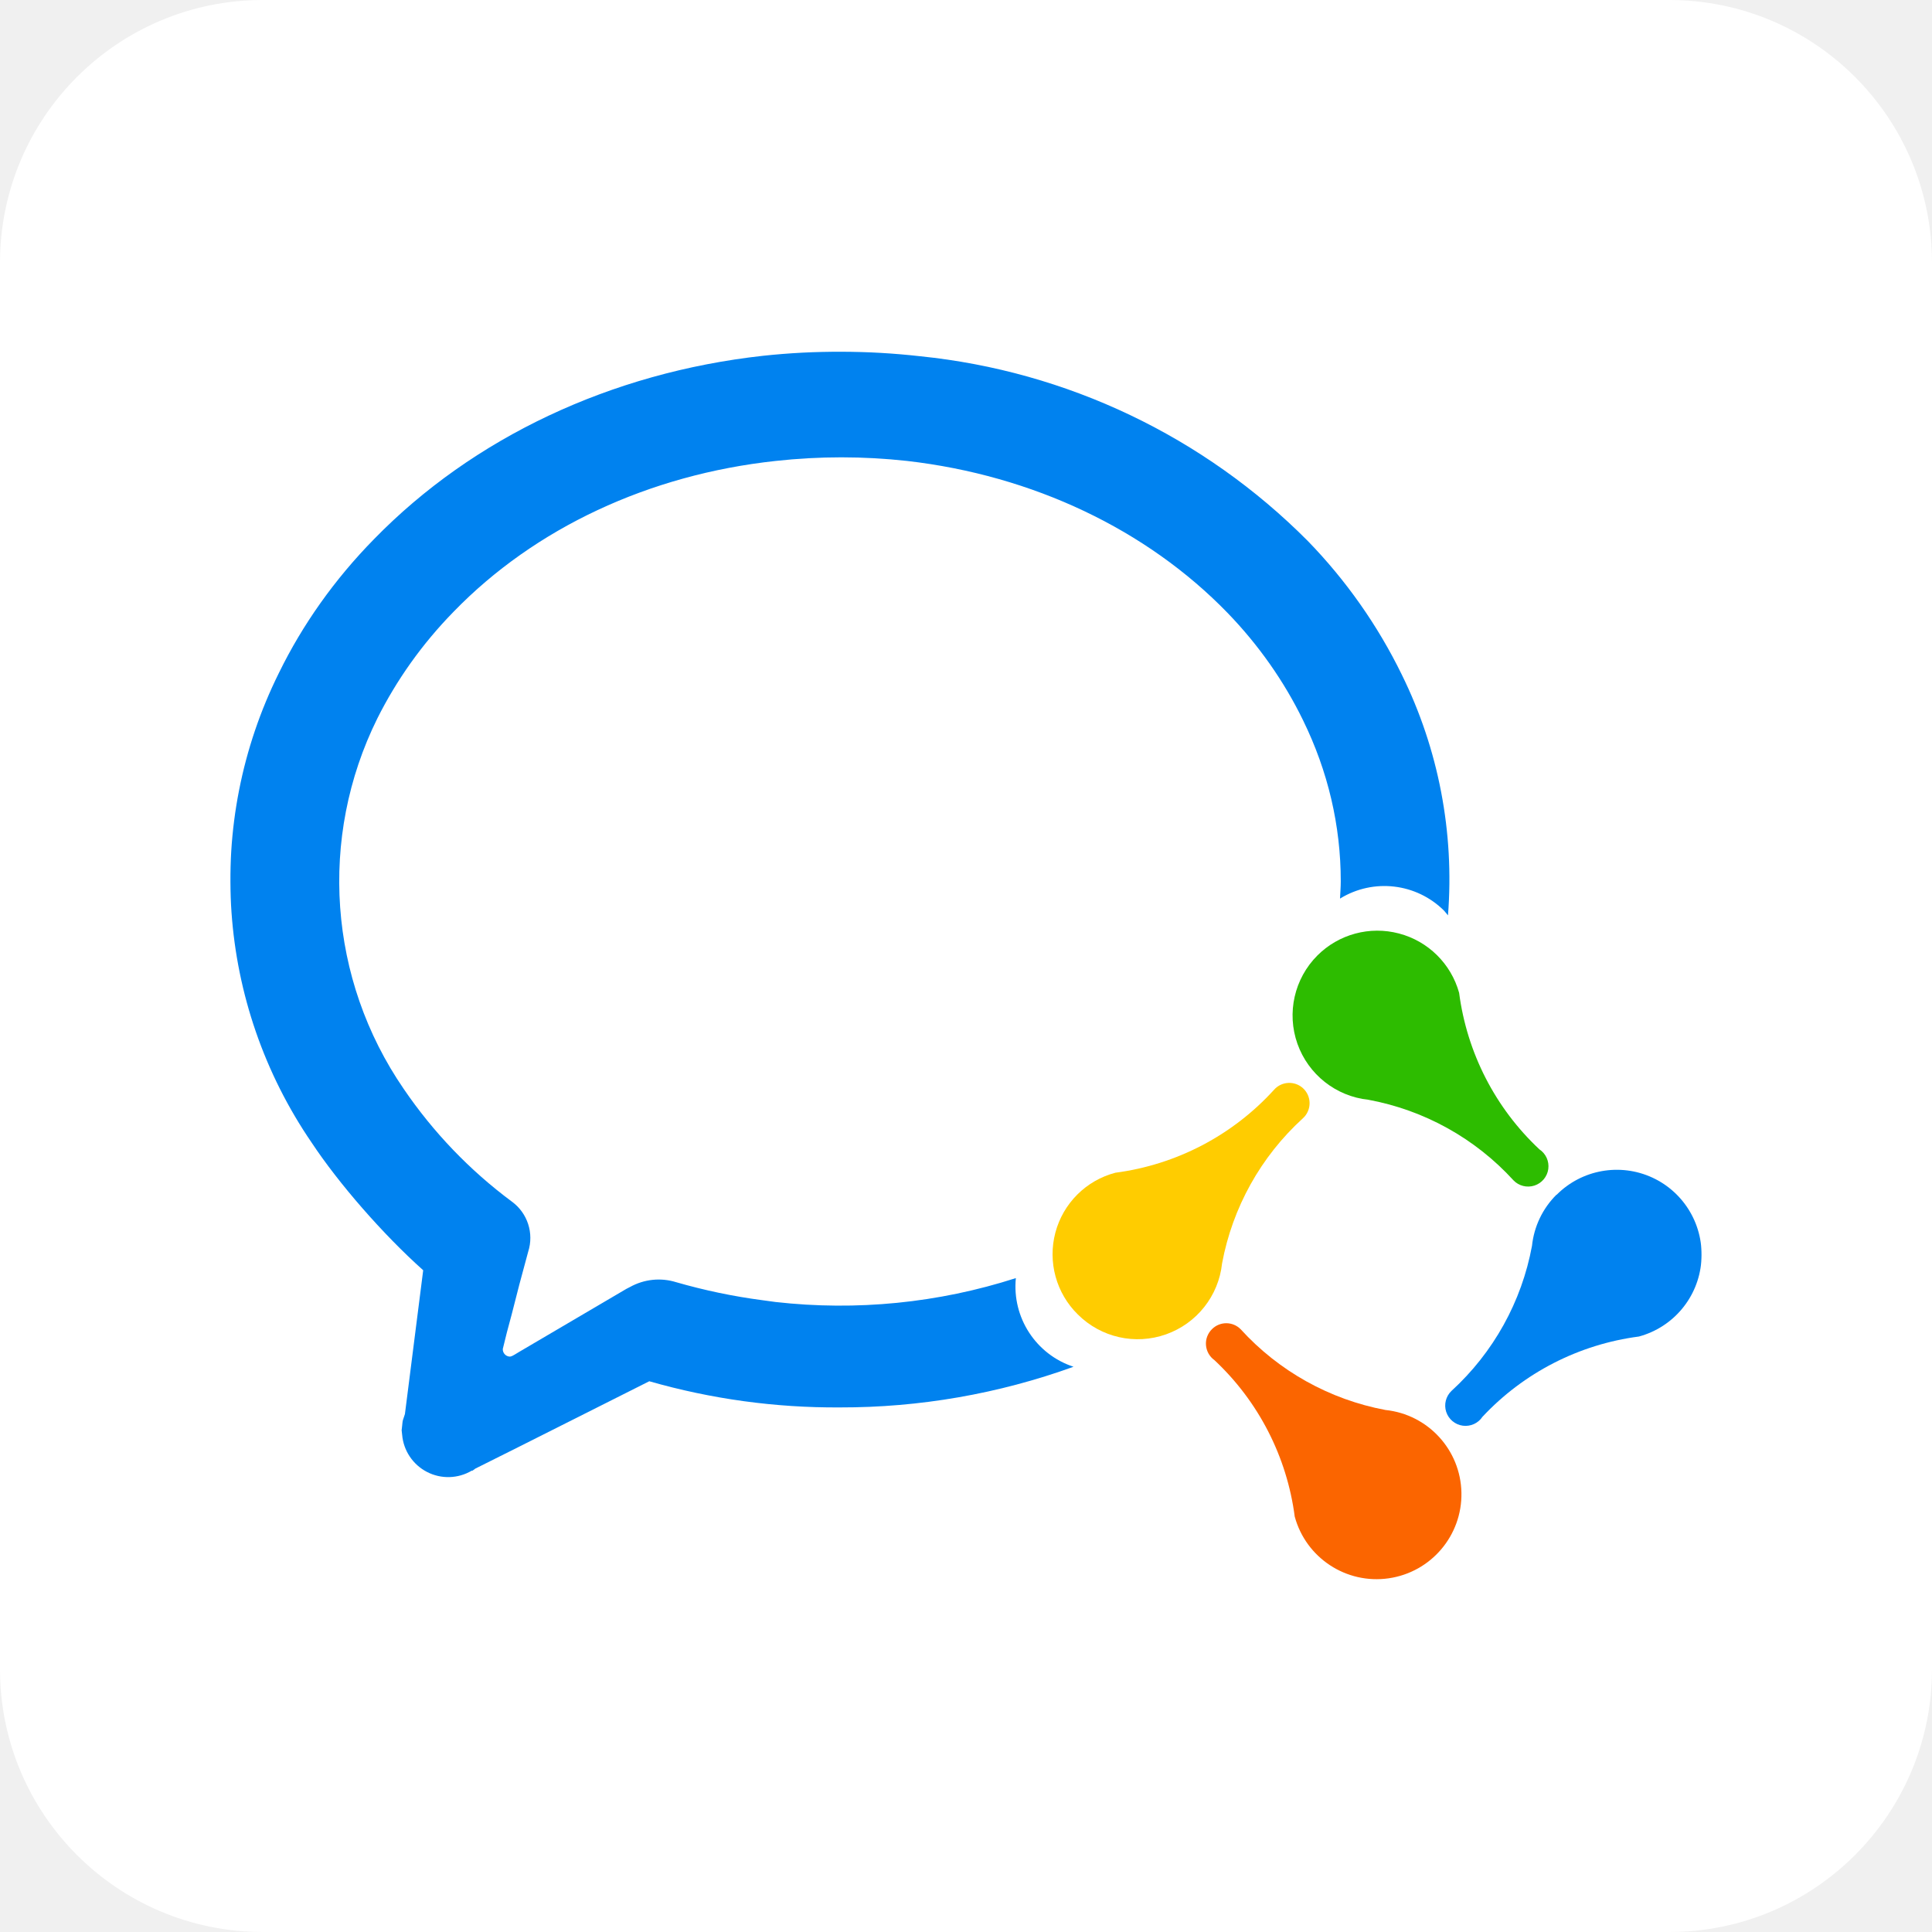
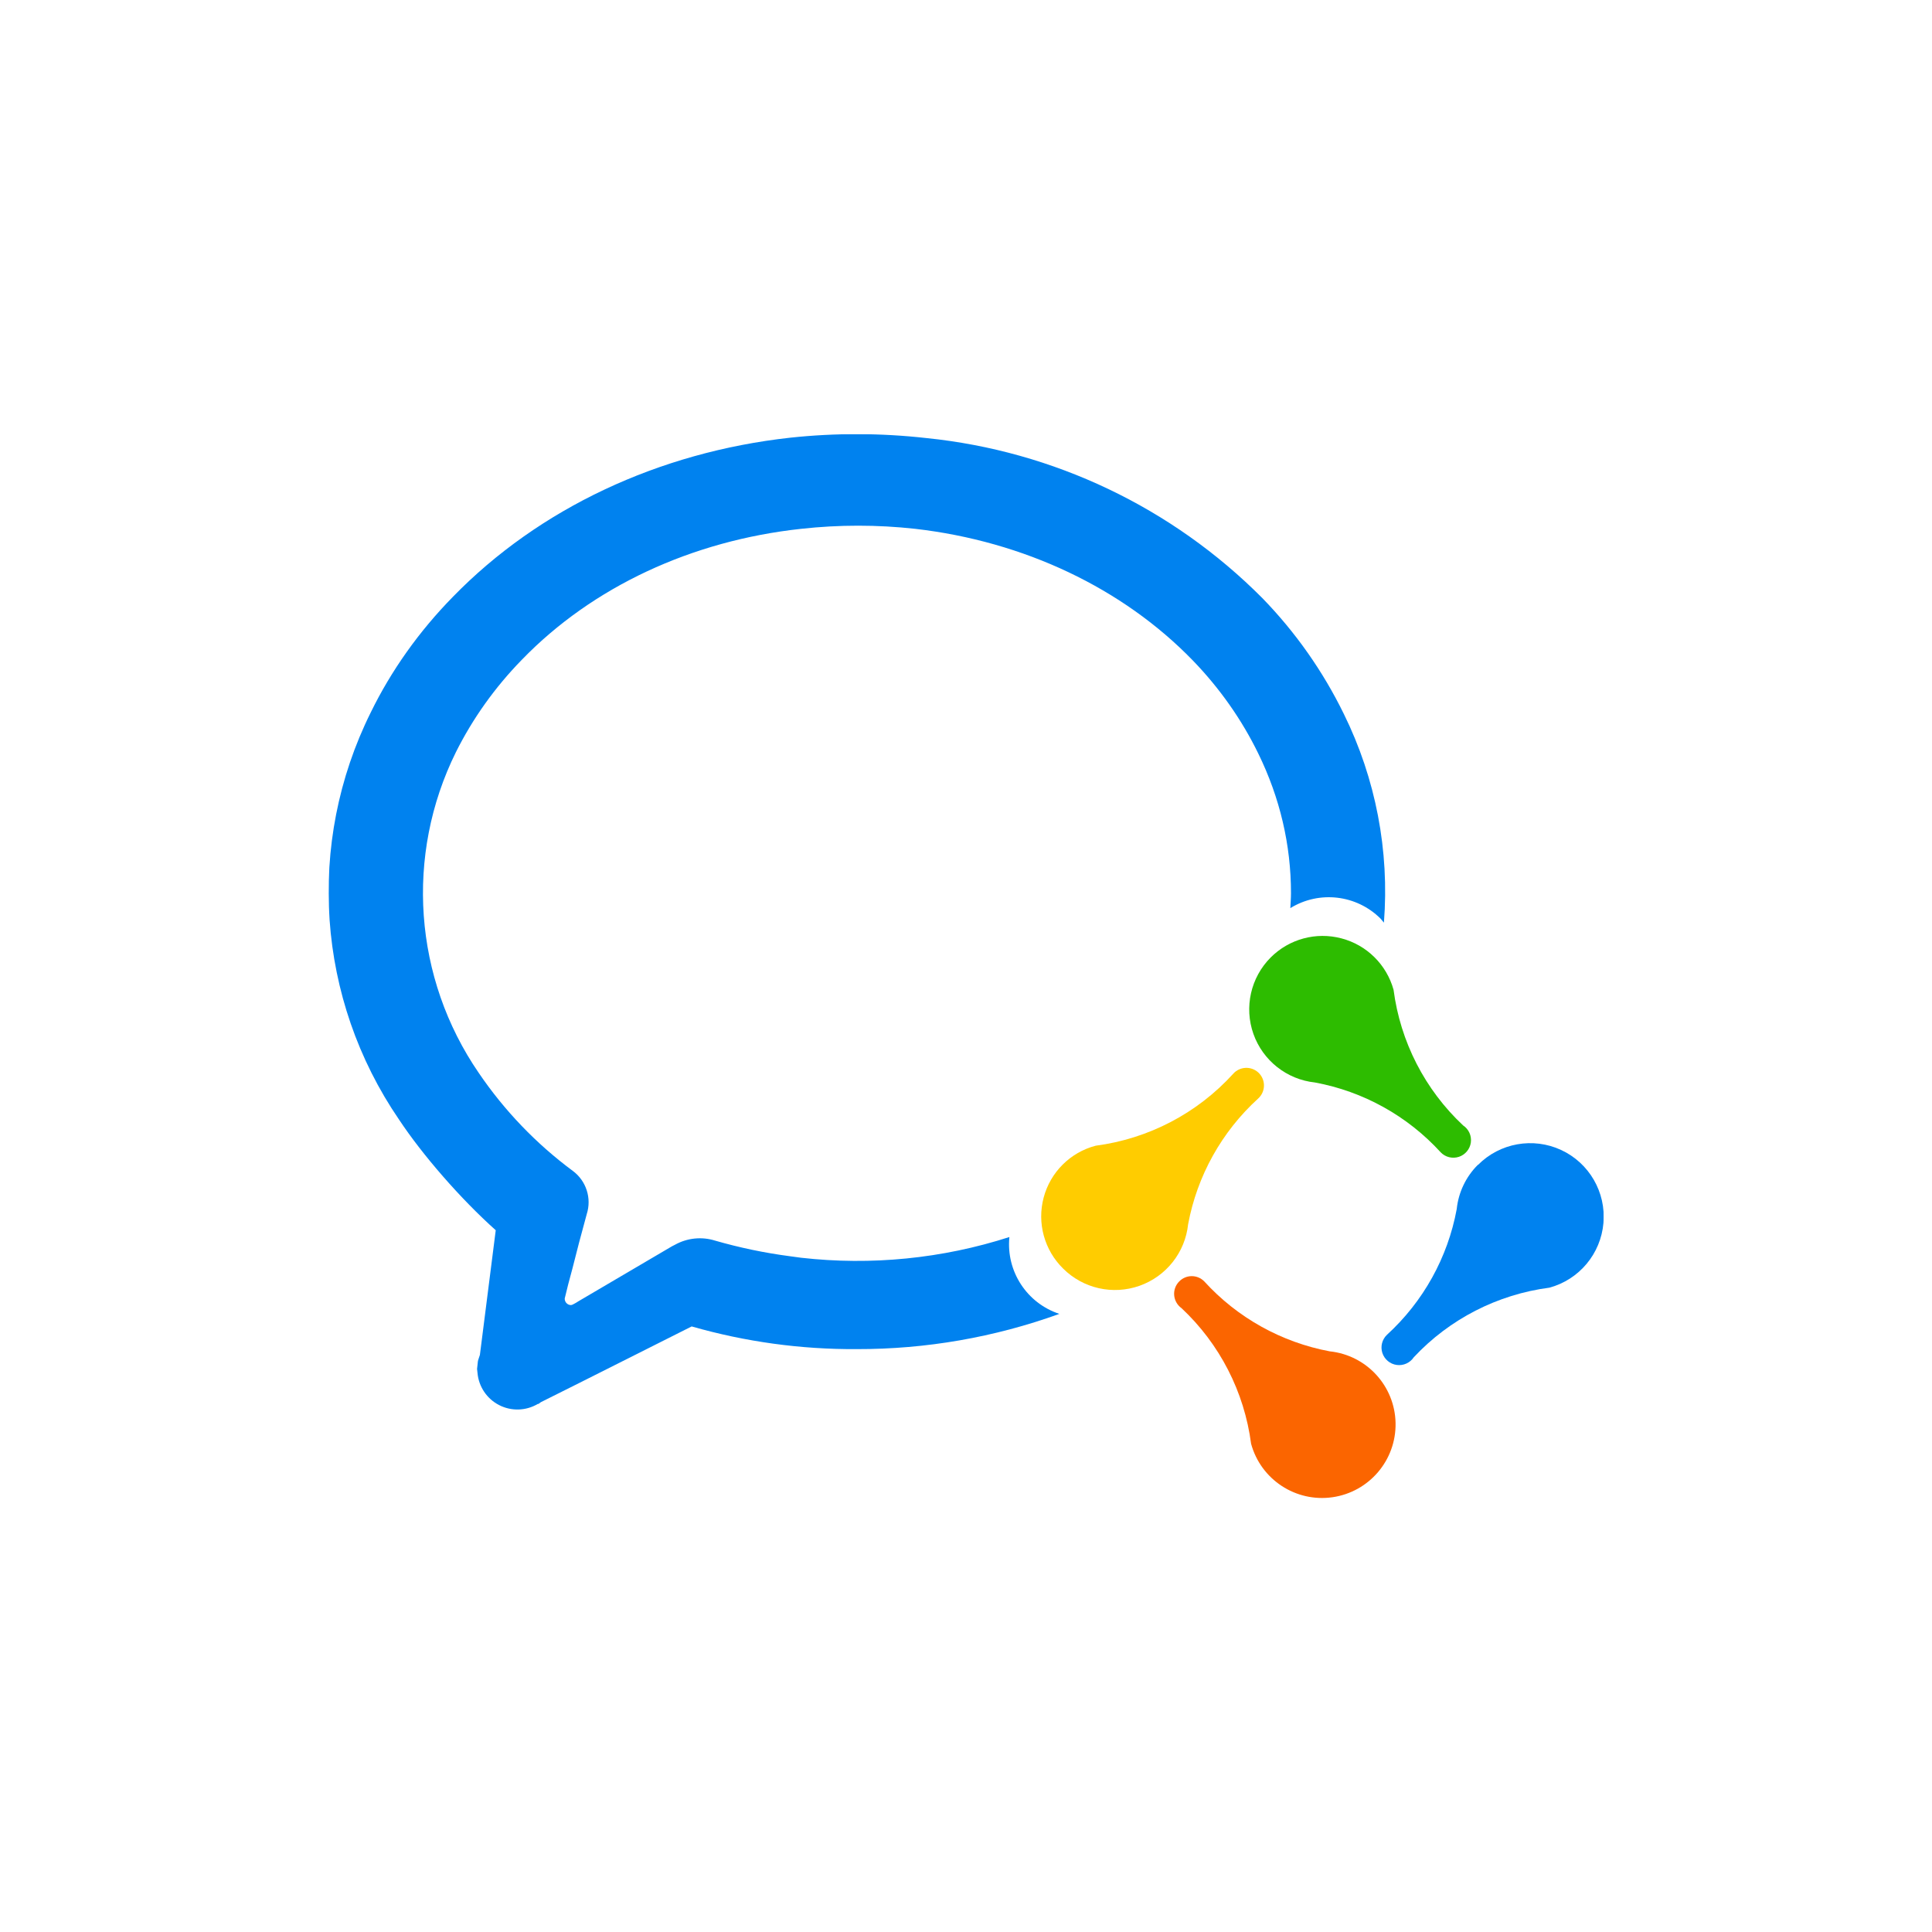
- <svg xmlns="http://www.w3.org/2000/svg" width="46" height="46" viewBox="0 0 46 46" fill="none">
-   <g clip-path="url(#clip0_338_13245)">
-     <path d="M39.743 0H6.257C2.801 0 0 2.801 0 6.257V39.744C0 43.199 2.801 46 6.257 46H39.744C43.199 46 46 43.199 46 39.743V6.257C46 2.801 43.199 0 39.743 0Z" fill="white" />
-     <mask id="mask0_338_13245" style="mask-type:luminance" maskUnits="userSpaceOnUse" x="5" y="8" width="36" height="30">
-       <path d="M40.514 8.373H5.485V37.635H40.514V8.373Z" fill="white" />
-     </mask>
-     <g mask="url(#mask0_338_13245)">
-       <path d="M28.856 31.647C28.754 31.748 28.702 31.888 28.714 32.03C28.726 32.173 28.8 32.302 28.916 32.385C29.966 33.368 30.641 34.685 30.827 36.11C31.095 37.094 32.054 37.724 33.063 37.579C34.072 37.434 34.815 36.56 34.796 35.541C34.777 34.522 34.001 33.677 32.987 33.571C31.659 33.322 30.448 32.647 29.539 31.648C29.35 31.458 29.045 31.458 28.856 31.647Z" fill="#FB6500" />
-     </g>
-     <mask id="mask1_338_13245" style="mask-type:luminance" maskUnits="userSpaceOnUse" x="5" y="8" width="36" height="30">
-       <path d="M40.514 8.373H5.485V37.635H40.514V8.373Z" fill="white" />
-     </mask>
-     <g mask="url(#mask1_338_13245)">
-       <path d="M37.056 28.448C36.729 28.774 36.524 29.203 36.476 29.663C36.231 30.992 35.557 32.205 34.559 33.117C34.425 33.245 34.376 33.439 34.433 33.615C34.491 33.792 34.644 33.92 34.828 33.945C35.012 33.97 35.194 33.888 35.297 33.733C36.279 32.683 37.596 32.008 39.022 31.822C39.842 31.6 40.435 30.89 40.507 30.043C40.579 29.197 40.114 28.396 39.344 28.039C38.574 27.683 37.662 27.845 37.063 28.447H37.056V28.448Z" fill="#0082EF" />
-     </g>
-     <path d="M31.366 22.75C30.816 23.301 30.632 24.118 30.891 24.851C31.151 25.584 31.808 26.103 32.581 26.185C33.911 26.431 35.123 27.104 36.035 28.103C36.163 28.237 36.357 28.285 36.534 28.228C36.71 28.171 36.839 28.017 36.864 27.834C36.889 27.649 36.807 27.468 36.652 27.365C35.602 26.382 34.927 25.065 34.741 23.639C34.549 22.947 34.004 22.408 33.309 22.226C32.613 22.042 31.874 22.242 31.366 22.75Z" fill="#2DBC00" />
-     <mask id="mask2_338_13245" style="mask-type:luminance" maskUnits="userSpaceOnUse" x="5" y="8" width="36" height="30">
-       <path d="M40.514 8.373H5.485V37.635H40.514V8.373Z" fill="white" />
-     </mask>
-     <g mask="url(#mask2_338_13245)">
-       <path d="M30.373 25.907L30.337 25.944C29.351 27.03 28.012 27.731 26.557 27.922C25.859 28.105 25.313 28.65 25.128 29.348C24.943 30.046 25.147 30.79 25.662 31.296C26.213 31.846 27.029 32.03 27.763 31.77C28.496 31.51 29.015 30.854 29.097 30.08C29.345 28.75 30.02 27.538 31.02 26.627C31.219 26.448 31.235 26.142 31.057 25.943C30.878 25.745 30.573 25.729 30.373 25.907Z" fill="#FFCC00" />
-     </g>
-     <mask id="mask3_338_13245" style="mask-type:luminance" maskUnits="userSpaceOnUse" x="5" y="8" width="36" height="30">
-       <path d="M40.514 8.373H5.485V37.635H40.514V8.373Z" fill="white" />
-     </mask>
-     <g mask="url(#mask3_338_13245)">
-       <path d="M18.169 8.471C14.546 8.871 11.262 10.419 8.904 12.838C7.966 13.794 7.204 14.87 6.642 16.02C4.856 19.615 5.154 23.895 7.422 27.208C8.063 28.176 9.115 29.386 10.076 30.244L9.641 33.668L9.593 33.813C9.581 33.855 9.581 33.903 9.575 33.946L9.563 34.054L9.575 34.163C9.607 34.54 9.832 34.874 10.168 35.047C10.505 35.221 10.907 35.208 11.232 35.016H11.25L11.317 34.967L12.357 34.447L15.459 32.887C16.934 33.31 18.462 33.52 19.996 33.51C21.893 33.514 23.776 33.187 25.56 32.542C24.664 32.247 24.094 31.37 24.187 30.431C22.342 31.025 20.391 31.218 18.466 31L18.157 30.958C17.462 30.867 16.774 30.723 16.101 30.529C15.733 30.414 15.336 30.456 15 30.643L14.916 30.686L12.364 32.186L12.255 32.252C12.194 32.288 12.164 32.3 12.134 32.3C12.04 32.294 11.968 32.214 11.971 32.119L12.068 31.726L12.183 31.296L12.364 30.589L12.576 29.802C12.717 29.364 12.561 28.883 12.189 28.611C11.185 27.866 10.315 26.959 9.612 25.926C7.82 23.318 7.579 19.944 8.983 17.108C9.443 16.189 10.048 15.335 10.798 14.567C12.733 12.571 15.455 11.301 18.466 10.975C19.508 10.86 20.558 10.86 21.599 10.975C24.593 11.319 27.303 12.608 29.226 14.591C29.97 15.36 30.574 16.224 31.022 17.143C31.621 18.365 31.923 19.66 31.923 20.984C31.923 21.123 31.911 21.262 31.905 21.395C32.7 20.906 33.725 21.026 34.385 21.685L34.476 21.794C34.631 19.819 34.251 17.838 33.375 16.061C32.802 14.888 32.047 13.815 31.137 12.879C28.662 10.39 25.4 8.837 21.908 8.482C20.665 8.342 19.412 8.338 18.169 8.471Z" fill="#0082EF" />
+ <svg xmlns="http://www.w3.org/2000/svg" width="48" height="48" viewBox="0 0 48 48" fill="none">
+   <rect width="48" height="48" fill="#FFFFFF" />
+   <g transform="translate(3.204 3.213) scale(0.90437)">
+     <g>
+       <mask id="mask0_338_13245" style="mask-type:luminance" maskUnits="userSpaceOnUse" x="5" y="8" width="36" height="30">
+         <path d="M40.514 8.373H5.485V37.635H40.514V8.373Z" fill="white" />
+       </mask>
+       <g mask="url(#mask0_338_13245)">
+         <path d="M28.856 31.647C28.754 31.748 28.702 31.888 28.714 32.03C28.726 32.173 28.8 32.302 28.916 32.385C29.966 33.368 30.641 34.685 30.827 36.11C31.095 37.094 32.054 37.724 33.063 37.579C34.072 37.434 34.815 36.56 34.796 35.541C34.777 34.522 34.001 33.677 32.987 33.571C31.659 33.322 30.448 32.647 29.539 31.648C29.35 31.458 29.045 31.458 28.856 31.647Z" fill="#FB6500" />
+       </g>
+       <mask id="mask1_338_13245" style="mask-type:luminance" maskUnits="userSpaceOnUse" x="5" y="8" width="36" height="30">
+         <path d="M40.514 8.373H5.485V37.635H40.514V8.373Z" fill="white" />
+       </mask>
+       <g mask="url(#mask1_338_13245)">
+         <path d="M37.056 28.448C36.729 28.774 36.524 29.203 36.476 29.663C36.231 30.992 35.557 32.205 34.559 33.117C34.425 33.245 34.376 33.439 34.433 33.615C34.491 33.792 34.644 33.92 34.828 33.945C35.012 33.97 35.194 33.888 35.297 33.733C36.279 32.683 37.596 32.008 39.022 31.822C39.842 31.6 40.435 30.89 40.507 30.043C40.579 29.197 40.114 28.396 39.344 28.039C38.574 27.683 37.662 27.845 37.063 28.447H37.056V28.448Z" fill="#0082EF" />
+       </g>
+       <path d="M31.366 22.75C30.816 23.301 30.632 24.118 30.891 24.851C31.151 25.584 31.808 26.103 32.581 26.185C33.911 26.431 35.123 27.104 36.035 28.103C36.163 28.237 36.357 28.285 36.534 28.228C36.71 28.171 36.839 28.017 36.864 27.834C36.889 27.649 36.807 27.468 36.652 27.365C35.602 26.382 34.927 25.065 34.741 23.639C34.549 22.947 34.004 22.408 33.309 22.226C32.613 22.042 31.874 22.242 31.366 22.75Z" fill="#2DBC00" />
+       <mask id="mask2_338_13245" style="mask-type:luminance" maskUnits="userSpaceOnUse" x="5" y="8" width="36" height="30">
+         <path d="M40.514 8.373H5.485V37.635H40.514V8.373Z" fill="white" />
+       </mask>
+       <g mask="url(#mask2_338_13245)">
+         <path d="M30.373 25.907L30.337 25.944C29.351 27.03 28.012 27.731 26.557 27.922C25.859 28.105 25.313 28.65 25.128 29.348C24.943 30.046 25.147 30.79 25.662 31.296C26.213 31.846 27.029 32.03 27.763 31.77C28.496 31.51 29.015 30.854 29.097 30.08C29.345 28.75 30.02 27.538 31.02 26.627C31.219 26.448 31.235 26.142 31.057 25.943C30.878 25.745 30.573 25.729 30.373 25.907Z" fill="#FFCC00" />
+       </g>
+       <mask id="mask3_338_13245" style="mask-type:luminance" maskUnits="userSpaceOnUse" x="5" y="8" width="36" height="30">
+         <path d="M40.514 8.373H5.485V37.635H40.514V8.373Z" fill="white" />
+       </mask>
+       <g mask="url(#mask3_338_13245)">
+         <path d="M18.169 8.471C14.546 8.871 11.262 10.419 8.904 12.838C7.966 13.794 7.204 14.87 6.642 16.02C4.856 19.615 5.154 23.895 7.422 27.208C8.063 28.176 9.115 29.386 10.076 30.244L9.641 33.668L9.593 33.813C9.581 33.855 9.581 33.903 9.575 33.946L9.563 34.054L9.575 34.163C9.607 34.54 9.832 34.874 10.168 35.047C10.505 35.221 10.907 35.208 11.232 35.016H11.25L11.317 34.967L12.357 34.447L15.459 32.887C16.934 33.31 18.462 33.52 19.996 33.51C21.893 33.514 23.776 33.187 25.56 32.542C24.664 32.247 24.094 31.37 24.187 30.431C22.342 31.025 20.391 31.218 18.466 31L18.157 30.958C17.462 30.867 16.774 30.723 16.101 30.529C15.733 30.414 15.336 30.456 15 30.643L14.916 30.686L12.364 32.186L12.255 32.252C12.194 32.288 12.164 32.3 12.134 32.3C12.04 32.294 11.968 32.214 11.971 32.119L12.068 31.726L12.183 31.296L12.364 30.589L12.576 29.802C12.717 29.364 12.561 28.883 12.189 28.611C11.185 27.866 10.315 26.959 9.612 25.926C7.82 23.318 7.579 19.944 8.983 17.108C9.443 16.189 10.048 15.335 10.798 14.567C12.733 12.571 15.455 11.301 18.466 10.975C19.508 10.86 20.558 10.86 21.599 10.975C24.593 11.319 27.303 12.608 29.226 14.591C29.97 15.36 30.574 16.224 31.022 17.143C31.621 18.365 31.923 19.66 31.923 20.984C31.923 21.123 31.911 21.262 31.905 21.395C32.7 20.906 33.725 21.026 34.385 21.685L34.476 21.794C34.631 19.819 34.251 17.838 33.375 16.061C32.802 14.888 32.047 13.815 31.137 12.879C28.662 10.39 25.4 8.837 21.908 8.482C20.665 8.342 19.412 8.338 18.169 8.471Z" fill="#0082EF" />
+       </g>
    </g>
  </g>
-   <defs>
-     <clipPath id="clip0_338_13245">
-       <rect width="46" height="46" fill="white" />
-     </clipPath>
-   </defs>
</svg>
